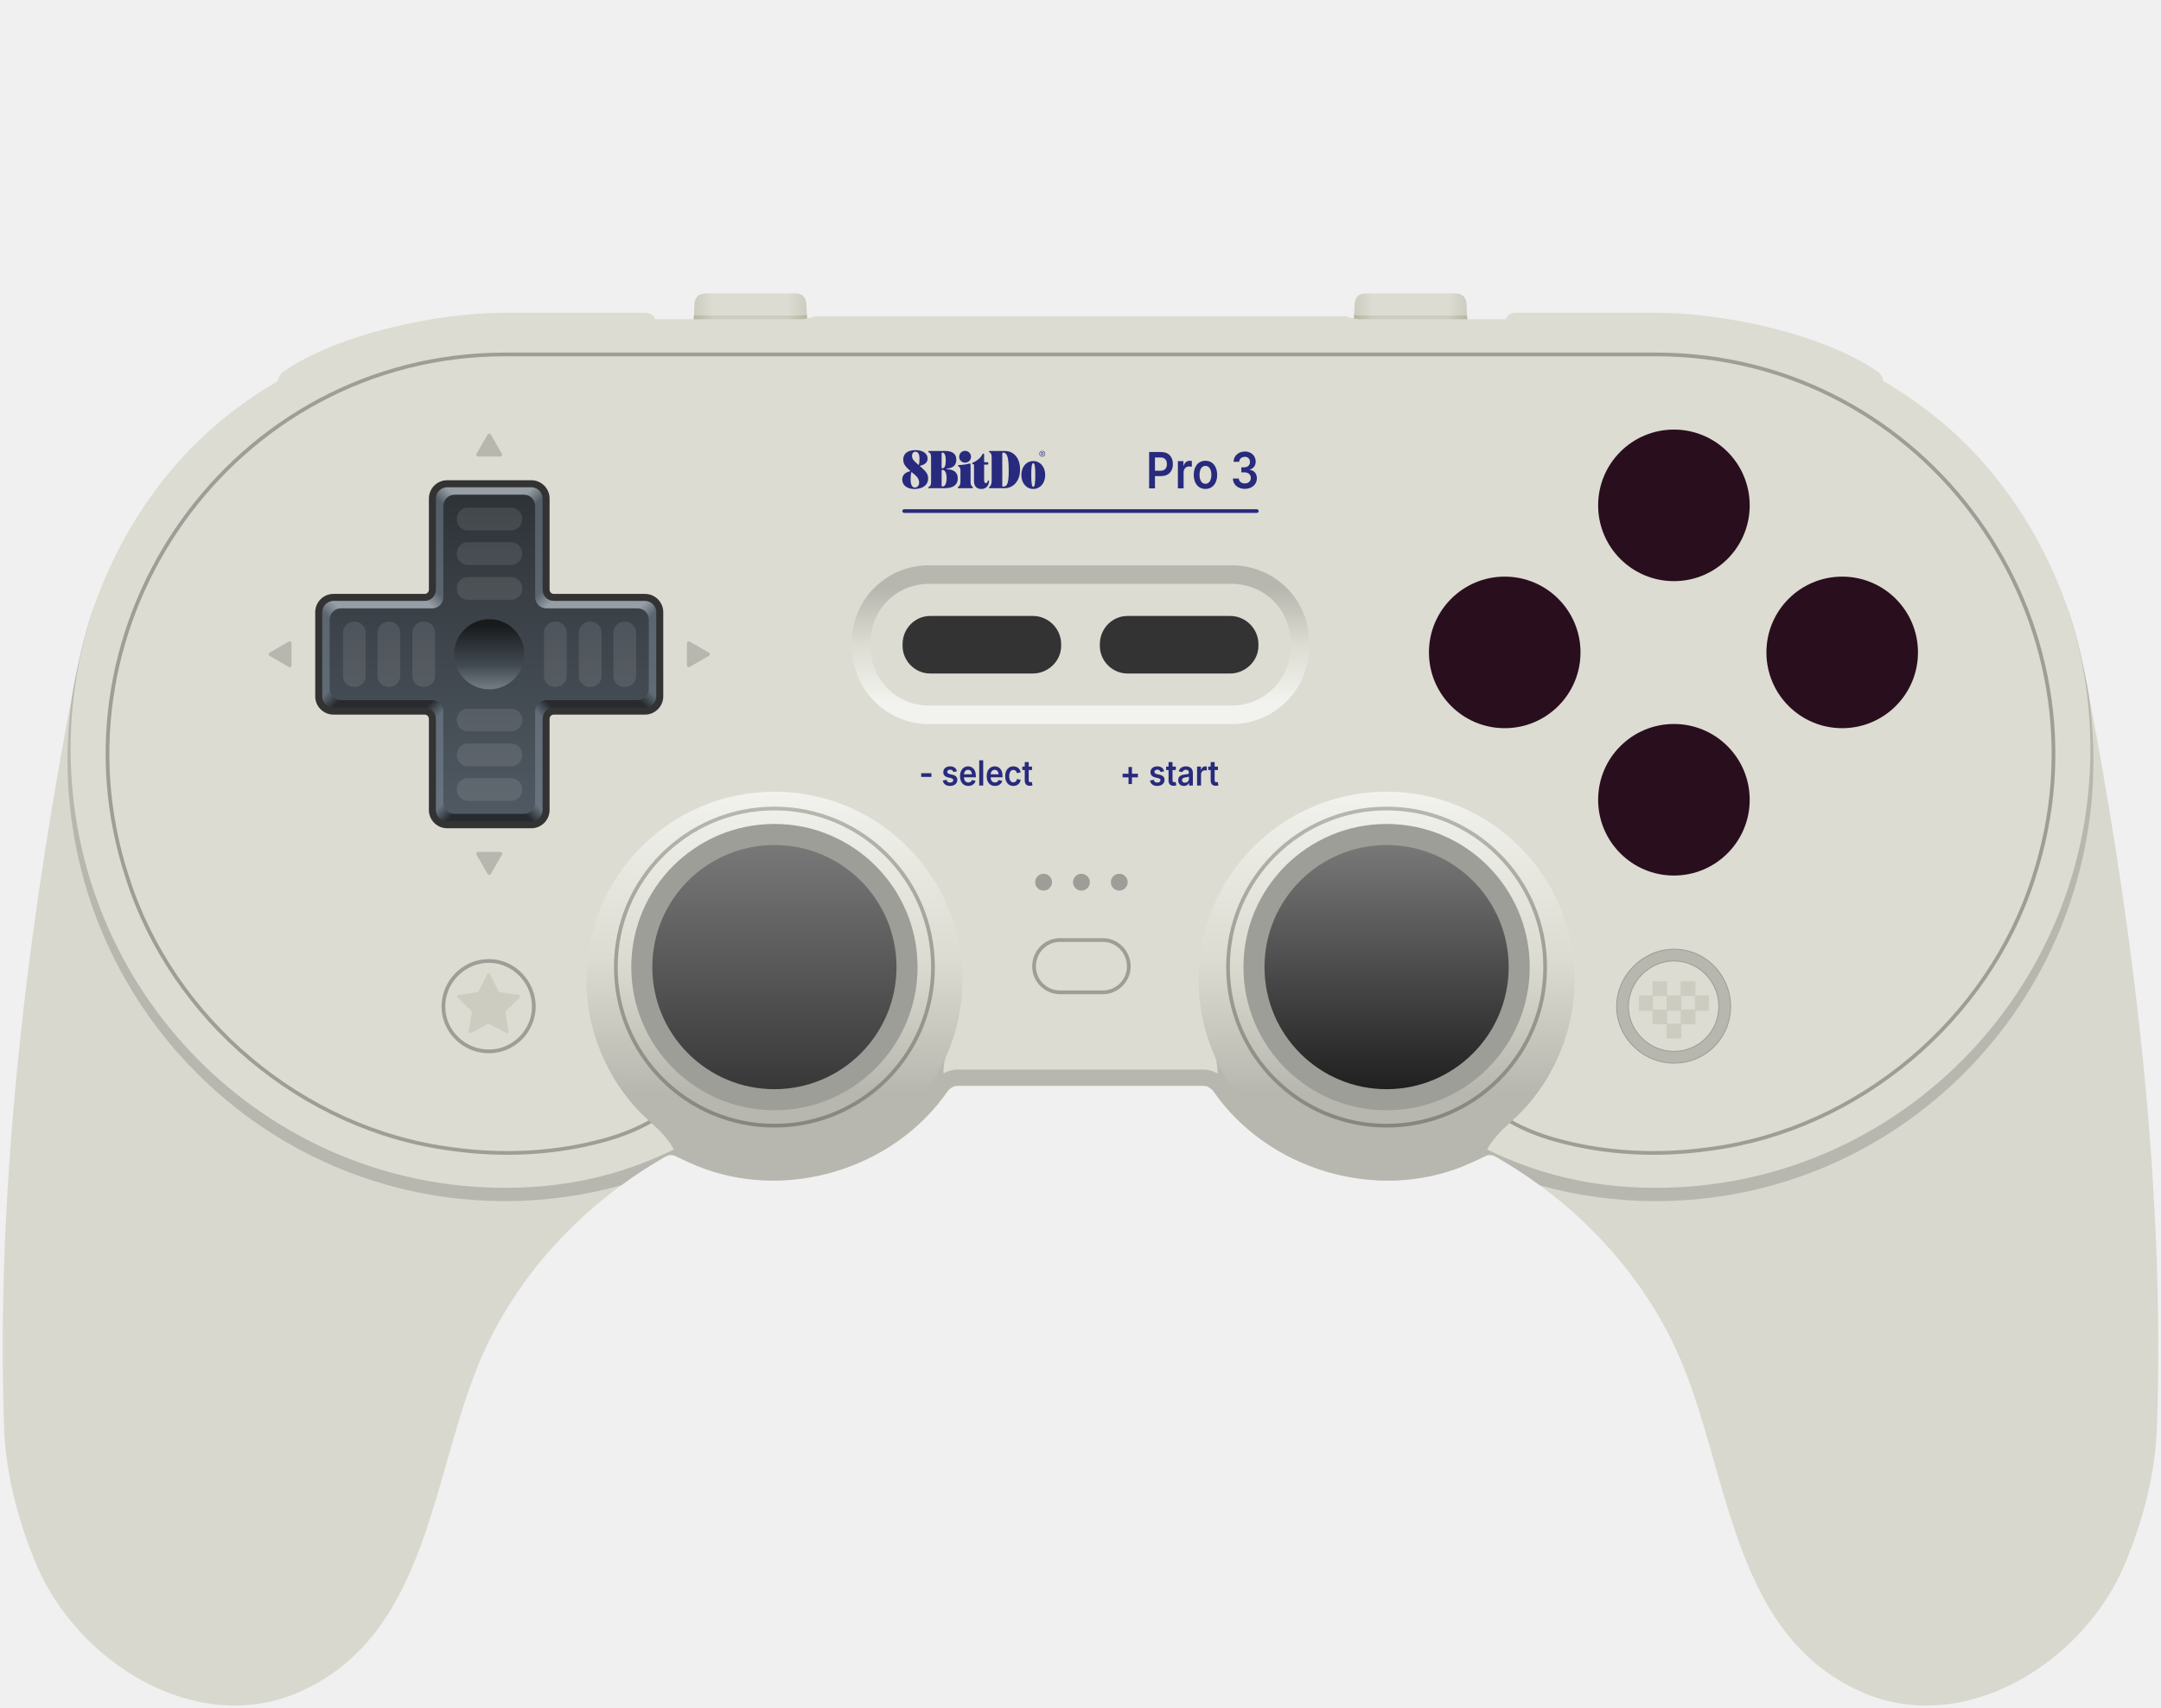
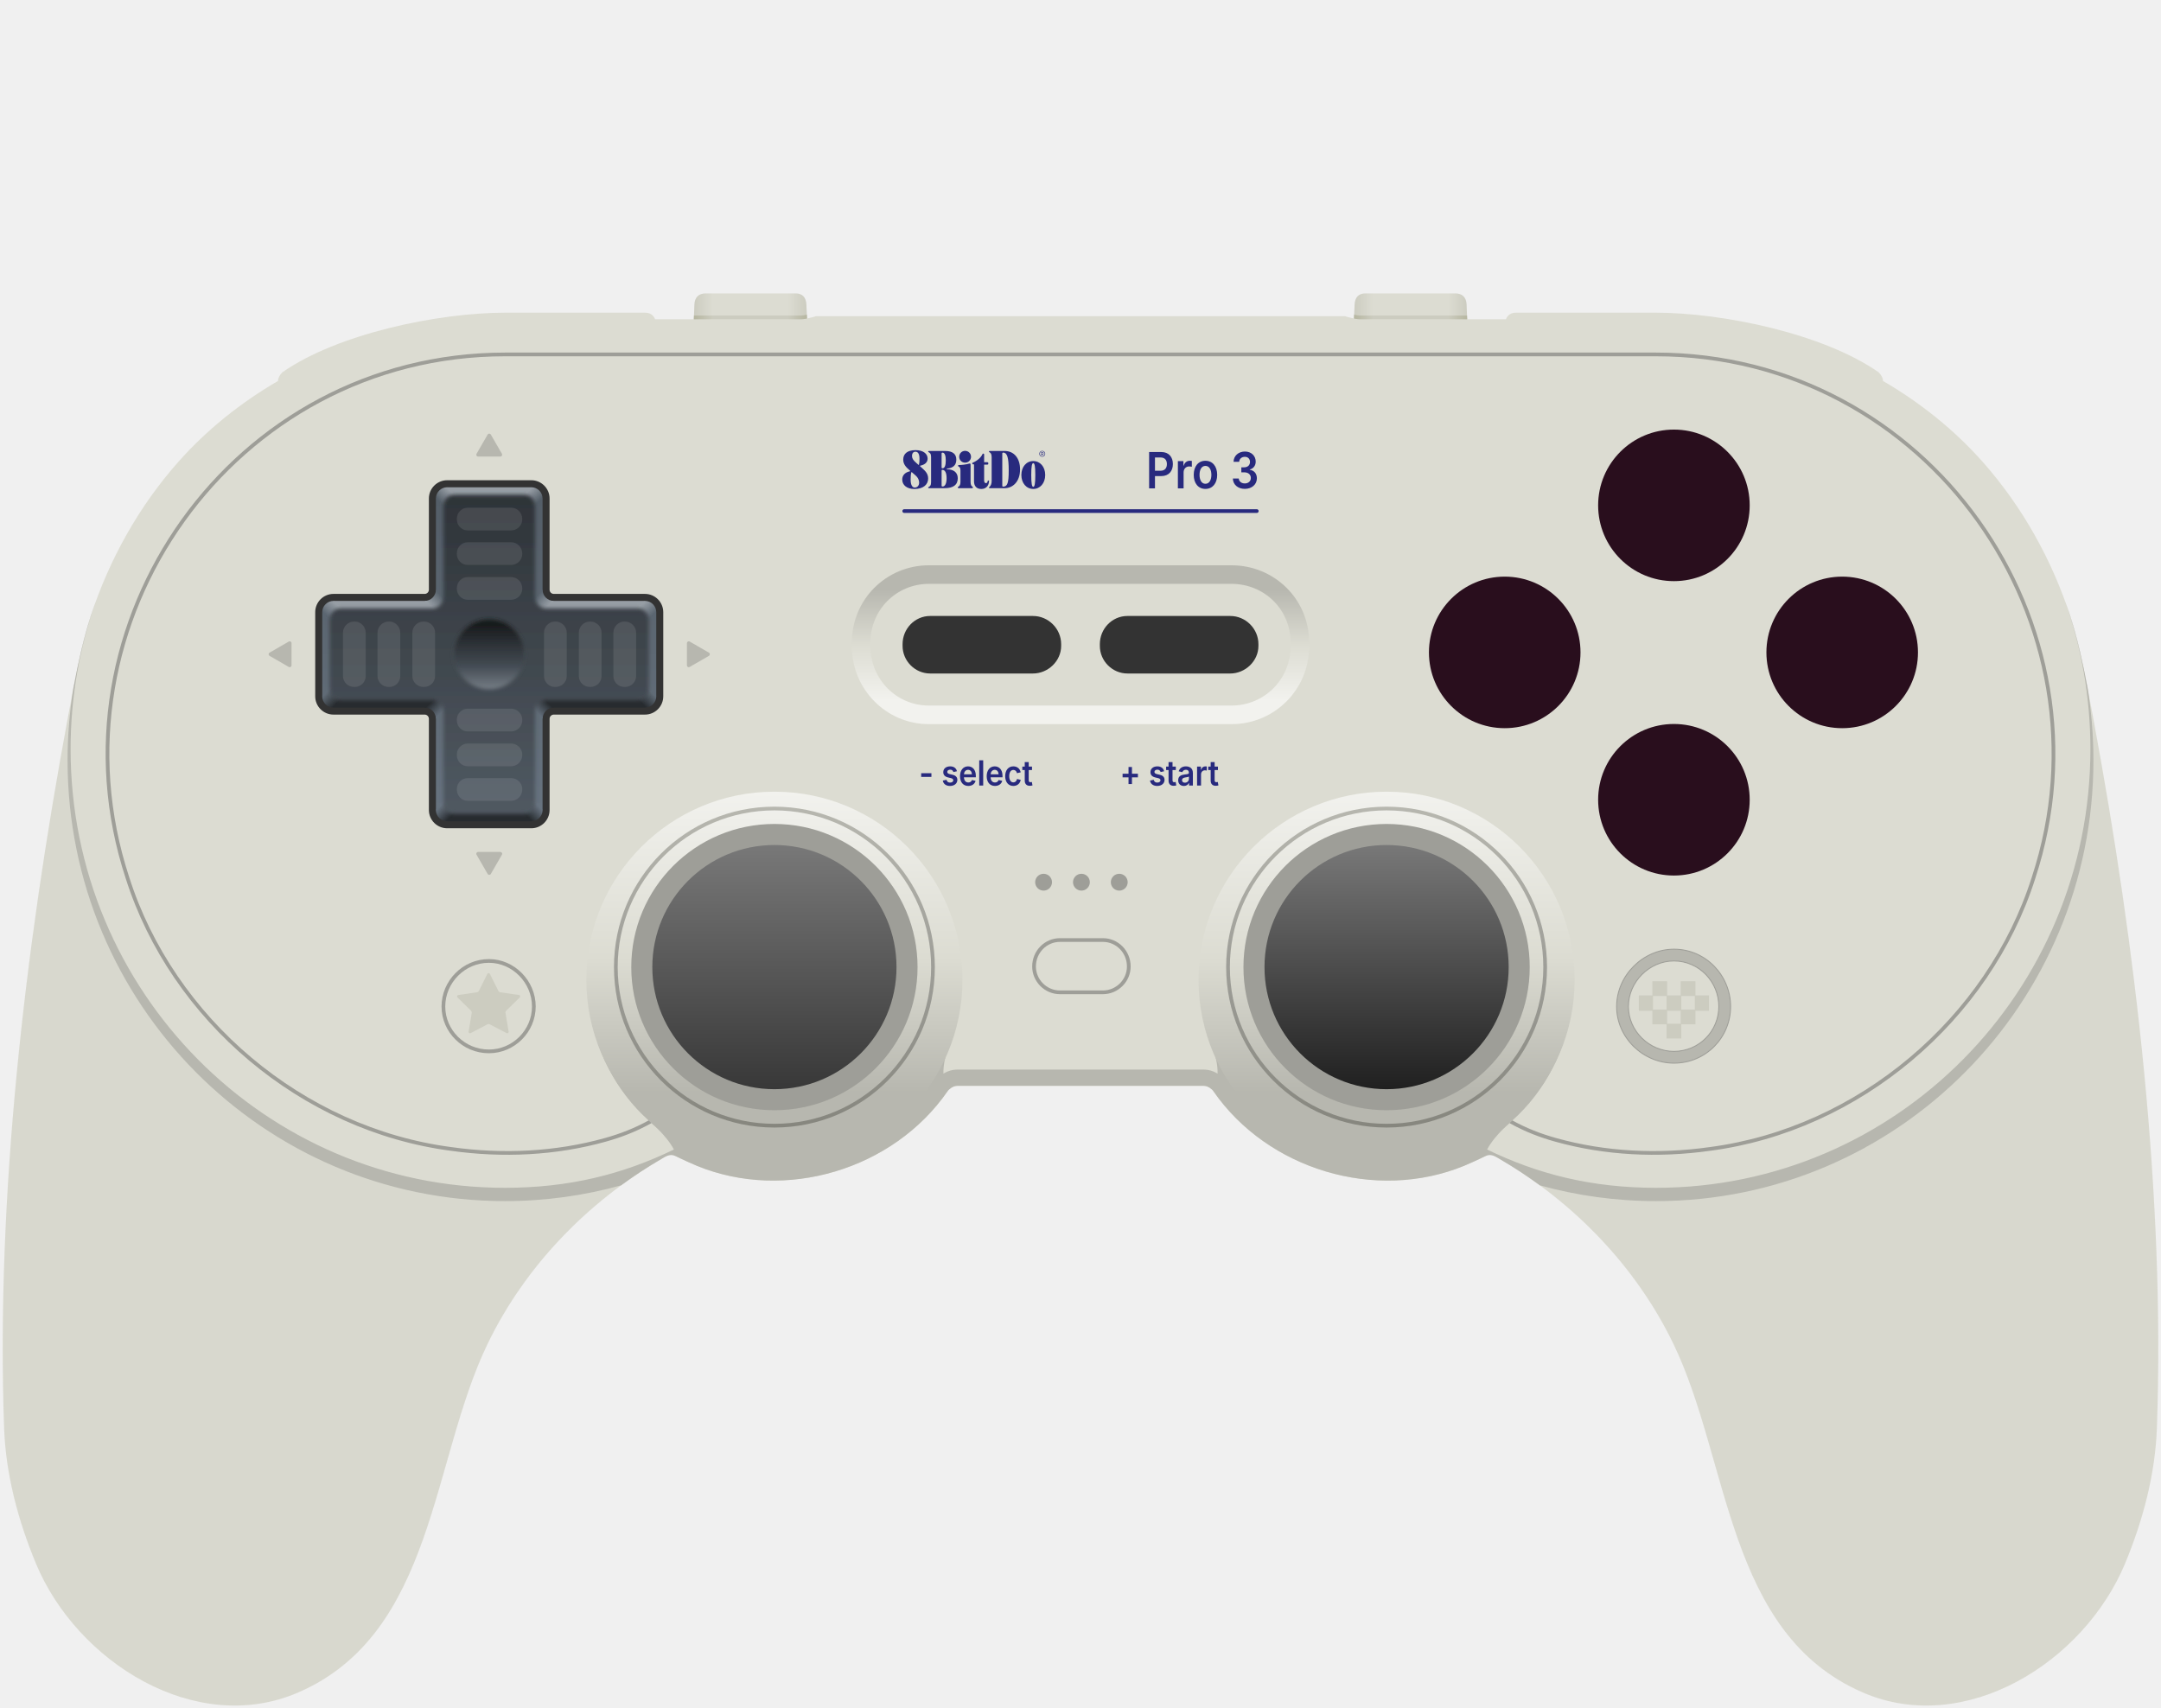
<svg xmlns="http://www.w3.org/2000/svg" xmlns:xlink="http://www.w3.org/1999/xlink" xml:space="preserve" viewBox="0 0 582 460" width="582px" height="460px" version="1.1" style="shape-rendering:geometricPrecision; fill-rule:evenodd; clip-rule:evenodd">
  <defs>
    <style type="text/css">
    .str1 {stroke:#9E9E98;stroke-linejoin:round}
    .str2 {stroke:#9E9E98;stroke-width:0.25;stroke-linejoin:round}
    .str3 {stroke:#282A7E;stroke-linecap:round}
    .str0 {stroke:#9E9E98;stroke-linecap:round;stroke-linejoin:round}
    .fil2 {fill:none}
    .fil11 {fill:#282A7E}
    .fil9 {fill:#290E1D}
    .fil8 {fill:#333333}
    .fil6 {fill:#9E9E98}
    .fil3 {fill:#B7B7AF}
    .fil10 {fill:#CCCCC0}
    .fil0 {fill:#DCDCD2}
    .fil15 {fill:#272B2F}
    .fil14 {fill:#979EA5}
    .fil1 {fill:#B7B7AF;fill-opacity:0.1}
    .fil31 {fill:white;fill-opacity:0.1}
    .fil13 {fill:url(#id0)}
    .fil16 {fill:url(#id1)}
    .fil5 {fill:url(#id2)}
    .fil7 {fill:url(#id3)}
    .fil12 {fill:url(#id4)}
    .fil33 {fill:url(#id5)}
    .fil32 {fill:url(#id6)}
    .fil34 {fill:url(#id7)}
    .fil4 {fill:url(#id8)}
    .fil29 {fill:url(#id9)}
    .fil30 {fill:url(#id10)}
    .fil22 {fill:url(#id11)}
    .fil17 {fill:url(#id12)}
    .fil19 {fill:url(#id13)}
    .fil23 {fill:url(#id14)}
    .fil25 {fill:url(#id15)}
    .fil26 {fill:url(#id16)}
    .fil27 {fill:url(#id17)}
    .fil21 {fill:url(#id18)}
    .fil18 {fill:url(#id19)}
    .fil24 {fill:url(#id20)}
    .fil28 {fill:url(#id21)}
    .fil20 {fill:url(#id22)}
  </style>
    <linearGradient id="id0" gradientUnits="userSpaceOnUse" x1="373.436" y1="293.349" x2="373.436" y2="227.586">
      <stop offset="0" style="stop-opacity:1; stop-color:#202020" />
      <stop offset="1" style="stop-opacity:1; stop-color:#787878" />
    </linearGradient>
    <linearGradient id="id1" gradientUnits="userSpaceOnUse" x1="131.761" y1="218.161" x2="131.761" y2="134.255">
      <stop offset="0" style="stop-opacity:1; stop-color:#67737F" />
      <stop offset="1" style="stop-opacity:1; stop-color:#545E68" />
    </linearGradient>
    <linearGradient id="id2" gradientUnits="objectBoundingBox" x1="50%" y1="100%" x2="50%" y2="0%">
      <stop offset="0" style="stop-opacity:1; stop-color:#86867E" />
      <stop offset="0.5" style="stop-opacity:1; stop-color:#9E9E98" />
      <stop offset="1" style="stop-opacity:1; stop-color:#B7B7AF" />
    </linearGradient>
    <linearGradient id="id3" gradientUnits="userSpaceOnUse" x1="291" y1="188.613" x2="291" y2="158.667">
      <stop offset="0" style="stop-opacity:1; stop-color:#F2F2EE" />
      <stop offset="0.5" style="stop-opacity:1; stop-color:#DCDCD2" />
      <stop offset="1" style="stop-opacity:1; stop-color:#B7B7AF" />
    </linearGradient>
    <linearGradient id="id4" gradientUnits="userSpaceOnUse" x1="208.564" y1="293.349" x2="208.564" y2="227.586">
      <stop offset="0" style="stop-opacity:1; stop-color:#383838" />
      <stop offset="1" style="stop-opacity:1; stop-color:#787878" />
    </linearGradient>
    <linearGradient id="id5" gradientUnits="userSpaceOnUse" x1="186.864" y1="85.379" x2="217.346" y2="85.379">
      <stop offset="0" style="stop-opacity:1; stop-color:#B6B6A0" />
      <stop offset="0.17" style="stop-opacity:1; stop-color:#CCCCC0" />
      <stop offset="0.83" style="stop-opacity:1; stop-color:#CCCCC0" />
      <stop offset="1" style="stop-opacity:1; stop-color:#B6B6A0" />
    </linearGradient>
    <linearGradient id="id6" gradientUnits="objectBoundingBox" x1="0%" y1="50%" x2="100%" y2="50%">
      <stop offset="0" style="stop-opacity:1; stop-color:#CCCCC0" />
      <stop offset="0.17" style="stop-opacity:1; stop-color:#DCDCD2" />
      <stop offset="0.83" style="stop-opacity:1; stop-color:#DCDCD2" />
      <stop offset="1" style="stop-opacity:1; stop-color:#CCCCC0" />
    </linearGradient>
    <linearGradient id="id7" gradientUnits="userSpaceOnUse" xlink:href="#id5" x1="364.654" y1="85.853" x2="395.136" y2="85.853">
  </linearGradient>
    <linearGradient id="id8" gradientUnits="objectBoundingBox" x1="50%" y1="80%" x2="50%" y2="0%">
      <stop offset="0" style="stop-opacity:1; stop-color:#B7B7AF" />
      <stop offset="0.45" style="stop-opacity:1; stop-color:#DCDCD2" />
      <stop offset="1" style="stop-opacity:1; stop-color:#F2F2EE" />
    </linearGradient>
    <linearGradient id="id9" gradientUnits="userSpaceOnUse" x1="131.761" y1="219.185" x2="131.761" y2="133.231">
      <stop offset="0" style="stop-opacity:1; stop-color:#505962" />
      <stop offset="1" style="stop-opacity:1; stop-color:#2E3338" />
    </linearGradient>
    <linearGradient id="id10" gradientUnits="userSpaceOnUse" x1="131.761" y1="185.279" x2="131.761" y2="168.271">
      <stop offset="0" style="stop-opacity:1; stop-color:#727A82" />
      <stop offset="0.35" style="stop-opacity:1; stop-color:#424A52" />
      <stop offset="1" style="stop-opacity:1; stop-color:#181A1C" />
    </linearGradient>
    <linearGradient id="id11" gradientUnits="userSpaceOnUse" x1="121.018" y1="214.78" x2="123.782" y2="217.545">
      <stop offset="0" style="stop-opacity:1; stop-color:#66727E" />
      <stop offset="1" style="stop-opacity:1; stop-color:#272B2F" />
    </linearGradient>
    <linearGradient id="id12" gradientUnits="userSpaceOnUse" x1="121.028" y1="137.626" x2="123.792" y2="134.861">
      <stop offset="0" style="stop-opacity:1; stop-color:#555F69" />
      <stop offset="1" style="stop-opacity:1; stop-color:#979EA5" />
    </linearGradient>
    <linearGradient id="id13" gradientUnits="userSpaceOnUse" x1="90.414" y1="168.24" x2="93.178" y2="165.475">
      <stop offset="0" style="stop-opacity:1; stop-color:#5B6671" />
      <stop offset="1" style="stop-opacity:1; stop-color:#979EA5" />
    </linearGradient>
    <linearGradient id="id14" gradientUnits="userSpaceOnUse" xlink:href="#id12" x1="142.494" y1="137.626" x2="139.729" y2="134.861">
  </linearGradient>
    <linearGradient id="id15" gradientUnits="userSpaceOnUse" xlink:href="#id13" x1="173.108" y1="168.24" x2="170.343" y2="165.475">
  </linearGradient>
    <linearGradient id="id16" gradientUnits="userSpaceOnUse" x1="173.118" y1="184.166" x2="170.354" y2="186.931">
      <stop offset="0" style="stop-opacity:1; stop-color:#606B76" />
      <stop offset="1" style="stop-opacity:1; stop-color:#272B2F" />
    </linearGradient>
    <linearGradient id="id17" gradientUnits="userSpaceOnUse" x1="145.528" y1="187.19" x2="142.763" y2="189.954">
      <stop offset="0" style="stop-opacity:1; stop-color:#272B2F" />
      <stop offset="1" style="stop-opacity:1; stop-color:#616C78" />
    </linearGradient>
    <linearGradient id="id18" gradientUnits="userSpaceOnUse" xlink:href="#id17" x1="117.994" y1="187.19" x2="120.758" y2="189.954">
  </linearGradient>
    <linearGradient id="id19" gradientUnits="userSpaceOnUse" x1="118.004" y1="165.216" x2="120.769" y2="162.452">
      <stop offset="0" style="stop-opacity:1; stop-color:#979EA5" />
      <stop offset="1" style="stop-opacity:1; stop-color:#5A656F" />
    </linearGradient>
    <linearGradient id="id20" gradientUnits="userSpaceOnUse" xlink:href="#id19" x1="145.517" y1="165.216" x2="142.753" y2="162.452">
  </linearGradient>
    <linearGradient id="id21" gradientUnits="userSpaceOnUse" xlink:href="#id11" x1="142.504" y1="214.78" x2="139.74" y2="217.545">
  </linearGradient>
    <linearGradient id="id22" gradientUnits="userSpaceOnUse" xlink:href="#id16" x1="90.403" y1="184.166" x2="93.168" y2="186.931">
  </linearGradient>
+     <filter id="Dpad-Blur" x="-20%" y="-20%" width="140%" height="140%">
+       <feGaussianBlur stdDeviation="0.5" />
+     </filter>
  </defs>
  <g>
    <path class="fil0" d="M507.135 102.604c10.038,5.845 19.185,13.151 26.866,21.822 10.667,12.038 18.622,26.382 23.53,41.426 2.877,8.815 4.6,18.866 6.297,28.003 11.392,61.285 19.278,128.272 17.067,190.723 -0.441,12.459 -3.763,24.99 -8.616,36.62 -11.058,26.493 -43.031,46.564 -70.589,34.632 -36.746,-15.911 -35.761,-62.402 -51.037,-93.953 -10.072,-20.809 -26.838,-38.121 -46.727,-49.71 -1.154,-0.672 -2.37,-1.553 -3.811,-0.829 -1.811,0.911 -3.848,1.808 -5.8,2.651 -23.861,9.777 -53.025,0.994 -67.606,-20.216 -0.191,-0.286 -1.293,-1.325 -2.486,-1.325l-66.446 0c-1.192,0 -2.295,1.039 -2.486,1.325 -14.581,21.21 -43.745,29.993 -67.606,20.216 -1.952,-0.843 -3.989,-1.74 -5.8,-2.651 -1.441,-0.724 -2.657,0.157 -3.811,0.829 -19.889,11.589 -36.655,28.901 -46.727,49.71 -15.276,31.551 -14.291,78.042 -51.037,93.953 -27.558,11.932 -59.531,-8.139 -70.589,-34.632 -4.853,-11.63 -8.175,-24.161 -8.616,-36.62 -2.211,-62.451 5.675,-129.438 17.067,-190.723 1.697,-9.137 3.42,-19.188 6.297,-28.003 4.908,-15.044 12.863,-29.388 23.53,-41.426 7.681,-8.671 16.828,-15.977 26.866,-21.822 0.023,-0.845 0.497,-1.657 1.16,-2.319 14.897,-10.428 41.966,-16.073 60.15,-16.073l37.486 0c1.411,0 2.35,0.65 2.757,1.772l10.446 0c0.405,-1.122 1.351,-1.772 2.761,-1.772 8.109,0 17.081,0 25.191,0 1.229,0 2.104,0.542 2.53,1.57 0.878,-0.175 1.796,-0.43 2.485,-0.627l142.338 0c0.689,0.197 1.608,0.452 2.485,0.627 0.426,-1.028 1.301,-1.571 2.53,-1.571 8.11,0 17.082,0 25.191,0 1.41,0 2.356,0.651 2.761,1.772l10.446 0c0.407,-1.121 1.346,-1.772 2.757,-1.772l37.486 0c18.184,0 45.253,5.646 60.15,16.073 0.663,0.663 1.137,1.475 1.16,2.32z" />
    <path class="fil1" d="M178.074 312.167c-19.889,11.589 -36.655,28.901 -46.727,49.71 -15.276,31.551 -14.291,78.042 -51.037,93.953 -27.558,11.932 -59.531,-8.139 -70.589,-34.632 -4.853,-11.63 -8.175,-24.161 -8.616,-36.62 -2.211,-62.451 5.675,-129.438 17.067,-190.723l0.718 -3.884c-0.461,4.262 -0.696,8.592 -0.696,12.978 0,65.585 52.739,118.754 117.792,118.754 10.835,0 21.326,-1.482 31.291,-4.246 3.475,-2.55 7.081,-3.125 10.797,-5.29zm225.852 0c3.716,2.165 7.322,2.74 10.797,5.29 9.965,2.764 20.456,4.246 31.291,4.246 65.053,0 117.792,-53.169 117.792,-118.754 0,-4.386 -0.235,-8.716 -0.696,-12.978l0.718 3.884c11.392,61.285 19.278,128.272 17.067,190.723 -0.441,12.459 -3.763,24.99 -8.616,36.62 -11.058,26.493 -43.031,46.564 -70.589,34.632 -36.746,-15.911 -35.761,-62.402 -51.037,-93.953 -10.072,-20.809 -26.838,-38.121 -46.727,-49.71z" />
    <path class="fil2 str0" d="M175.058 302.133c-3.893,2.159 -7.798,3.677 -11.98,4.847 -13.38,3.748 -27.672,4.431 -41.591,2.461 -40.1,-5.251 -75.063,-34.953 -87.159,-73.023 -22.535,-68.594 28.501,-140.961 101.741,-140.961l309.862 0c73.24,0 124.276,72.367 101.741,140.961 -12.096,38.07 -47.059,67.772 -87.159,73.023 -13.919,1.97 -28.211,1.287 -41.591,-2.461 -4.182,-1.17 -8.087,-2.688 -11.98,-4.847" />
    <path class="fil3" d="M182.159 311.475l-0.274 -0.137c-1.441,-0.724 -2.657,0.157 -3.811,0.829 -3.716,2.165 -7.322,4.53 -10.797,7.08 -9.965,2.764 -20.456,4.245 -31.291,4.245 -65.053,0 -117.792,-53.169 -117.792,-118.753 0,-6.618 0.537,-13.107 1.569,-19.431 1.264,-6.601 2.706,-13.327 4.706,-19.456 0.442,-1.354 0.908,-2.701 1.398,-4.043 -4.437,12.477 -6.853,25.922 -6.853,39.942 0,65.258 52.378,118.16 116.972,118.16 17.238,0 31.704,-3.619 45.5,-10.308 -1.059,-2.096 -2.933,-4.08 -3.526,-4.728 -0.949,-1.033 -2.154,-1.988 -3.148,-2.982 -18.559,-16.57 -21.707,-44.905 -7.789,-65.452 15.08,-22.867 45.734,-29.495 68.601,-14.251 19.553,12.76 28.004,38.277 19.719,60.15 -0.759,2.151 -1.324,4.494 -1.255,6.81l0.345 -0.197c0.954,-0.507 2.094,-0.89 3.344,-0.89l66.446 0c1.25,0 2.39,0.383 3.344,0.89l0.345 0.197c0.069,-2.316 -0.496,-4.659 -1.255,-6.81 -8.285,-21.873 0.166,-47.39 19.719,-60.15 22.867,-15.244 53.521,-8.616 68.601,14.251 13.918,20.547 10.77,48.882 -7.789,65.452 -0.994,0.994 -2.199,1.949 -3.148,2.982 -0.593,0.648 -2.467,2.632 -3.526,4.728 13.796,6.689 28.262,10.308 45.5,10.308 64.594,0 116.972,-52.902 116.972,-118.16 0,-14.02 -2.416,-27.465 -6.853,-39.942 0.49,1.342 0.956,2.689 1.398,4.043 2,6.129 3.442,12.855 4.706,19.456 1.032,6.324 1.569,12.813 1.569,19.431 0,65.584 -52.739,118.753 -117.792,118.753 -10.835,0 -21.326,-1.481 -31.291,-4.245 -3.475,-2.55 -7.081,-4.915 -10.797,-7.08 -1.154,-0.672 -2.37,-1.553 -3.811,-0.829l-0.274 0.137c-1.74,0.865 -3.673,1.714 -5.526,2.514 -23.8,9.752 -52.872,1.037 -67.492,-20.053l-0.002 0 -0.112 -0.163c-0.191,-0.286 -1.294,-1.325 -2.486,-1.325l-66.446 0c-1.192,0 -2.295,1.039 -2.486,1.325l-0.112 0.163 -0.002 0c-14.62,21.09 -43.692,29.805 -67.492,20.053 -1.853,-0.8 -3.786,-1.649 -5.526,-2.514z" />
    <circle class="fil4" cx="208.564" cy="263.869" r="50.646" />
    <circle class="fil4" cx="373.436" cy="263.869" r="50.646" />
    <path class="fil5" d="M208.564 217.258c23.863,0 43.209,19.345 43.209,43.209 0,23.864 -19.346,43.21 -43.209,43.21 -23.864,0 -43.21,-19.346 -43.21,-43.21 0,-23.864 19.346,-43.209 43.21,-43.209zm0 1.002c23.31,0 42.207,18.897 42.207,42.207 0,23.311 -18.897,42.208 -42.207,42.208 -23.311,0 -42.208,-18.897 -42.208,-42.208 0,-23.31 18.897,-42.207 42.208,-42.207z" />
    <path class="fil5" d="M373.436 217.258c23.864,0 43.21,19.345 43.21,43.209 0,23.864 -19.346,43.21 -43.21,43.21 -23.863,0 -43.209,-19.346 -43.209,-43.21 0,-23.864 19.346,-43.209 43.209,-43.209zm0 1.002c23.311,0 42.208,18.897 42.208,42.207 0,23.311 -18.897,42.208 -42.208,42.208 -23.31,0 -42.207,-18.897 -42.207,-42.208 0,-23.31 18.897,-42.207 42.207,-42.207z" />
    <circle class="fil6" cx="208.564" cy="260.467" r="38.551" />
    <circle class="fil6" cx="373.436" cy="260.467" r="38.551" />
    <path class="fil7" d="M331.68 195.03l-81.525 0c-11.5,0 -20.728,-9.441 -20.728,-20.893l0 -1.16c0,-11.489 9.239,-20.727 20.728,-20.727l81.525 0c11.535,0 20.893,9.146 20.893,20.727l0 1.16c0,11.57 -9.321,20.893 -20.893,20.893zm-81.525 -5.001l81.525 0c8.81,0 15.892,-7.082 15.892,-15.892l0 -1.16c0,-8.846 -7.095,-15.727 -15.892,-15.727l-81.525 0c-8.728,0 -15.727,6.999 -15.727,15.727l0 1.16c0,8.716 6.963,15.892 15.727,15.892z" />
    <path class="fil8" d="M120.422 129.342l22.677 0c2.707,0 4.914,2.207 4.914,4.913l0 24.567c0,0.625 0.509,1.134 1.134,1.134l24.567 0c2.706,0 4.913,2.207 4.913,4.914l0 22.677c0,2.706 -2.207,4.913 -4.913,4.913l-24.567 0c-0.625,0 -1.134,0.51 -1.134,1.134l0 24.567c0,2.706 -2.207,4.913 -4.914,4.913l-22.677 0c-2.706,0 -4.913,-2.207 -4.913,-4.913l0 -24.567c0,-0.624 -0.51,-1.134 -1.134,-1.134l-24.567 0c-2.706,0 -4.913,-2.207 -4.913,-4.913l0 -22.677c0,-2.707 2.207,-4.914 4.913,-4.914l24.567 0c0.624,0 1.134,-0.509 1.134,-1.134l0 -24.567c0,-2.706 2.207,-4.913 4.913,-4.913z" />
    <path class="fil8" d="M250.52 181.392c-4.073,0.004 -7.439,-3.366 -7.439,-7.438l0 -0.463c0,-4.128 3.269,-7.593 7.439,-7.593l27.676 0.003c4.155,-0.008 7.594,3.435 7.594,7.589l0 0.464c0,4.094 -3.543,7.439 -7.594,7.439l-27.676 -0.001z" />
    <path class="fil8" d="M303.649 181.392c-4.073,0.004 -7.439,-3.366 -7.439,-7.437l0 -0.464c0,-4.128 3.269,-7.593 7.439,-7.593l27.676 0.003c4.155,-0.008 7.594,3.435 7.594,7.59l0 0.463c0,4.094 -3.544,7.439 -7.594,7.439l-27.676 -0.001z" />
    <circle class="fil9" cx="405.251" cy="175.711" r="20.409" />
    <circle class="fil9" cx="450.819" cy="136.108" r="20.409" />
    <circle class="fil9" cx="450.819" cy="215.397" r="20.409" />
    <circle class="fil9" cx="496.139" cy="175.711" r="20.409" />
    <path class="fil2 str1" d="M143.774 271.072c0,-6.628 -5.468,-12.262 -12.096,-12.262 -6.794,0 -12.262,5.634 -12.262,12.262 0,6.629 5.468,12.096 12.262,12.096 6.628,0 12.096,-5.467 12.096,-12.096z" />
    <path class="fil10" d="M131.935 262.293l2.254 4.539c0.114,0.23 0.317,0.377 0.571,0.414l5.013 0.741c0.146,0.021 0.26,0.118 0.306,0.258 0.046,0.141 0.01,0.286 -0.095,0.389l-3.621 3.547c-0.184,0.18 -0.261,0.417 -0.218,0.67l0.845 4.997c0.025,0.147 -0.032,0.285 -0.151,0.372 -0.12,0.087 -0.269,0.097 -0.4,0.029l-4.491 -2.348c-0.228,-0.119 -0.478,-0.119 -0.706,0l-4.491 2.348c-0.131,0.068 -0.28,0.058 -0.4,-0.029 -0.12,-0.087 -0.176,-0.225 -0.151,-0.372l0.845 -4.997c0.043,-0.253 -0.034,-0.49 -0.218,-0.67l-3.621 -3.547c-0.106,-0.103 -0.141,-0.248 -0.095,-0.389 0.045,-0.14 0.16,-0.237 0.306,-0.258l5.013 -0.741c0.254,-0.037 0.457,-0.184 0.571,-0.414l2.253 -4.539c0.066,-0.133 0.193,-0.212 0.341,-0.212 0.148,0 0.275,0.079 0.34,0.212z" />
    <path class="fil6" d="M301.439 235.333c1.252,0 2.267,1.015 2.267,2.268 0,1.252 -1.015,2.267 -2.267,2.267 -1.253,0 -2.268,-1.015 -2.268,-2.267 0,-1.253 1.015,-2.268 2.268,-2.268zm-10.191 0c1.253,0 2.268,1.015 2.268,2.268 0,1.252 -1.015,2.267 -2.268,2.267 -1.252,0 -2.267,-1.015 -2.267,-2.267 0,-1.253 1.015,-2.268 2.267,-2.268zm-10.19 0c1.252,0 2.268,1.015 2.268,2.268 0,1.252 -1.016,2.267 -2.268,2.267 -1.253,0 -2.268,-1.015 -2.268,-2.267 0,-1.253 1.015,-2.268 2.268,-2.268z" />
    <path class="fil2 str1" d="M285.449 253.177l11.599 0c3.811,0 6.96,3.148 6.96,7.125 0,3.811 -3.149,6.959 -6.96,6.959l-11.599 0c-3.811,0 -6.96,-3.148 -6.96,-6.959 0,-3.977 3.149,-7.125 6.96,-7.125z" />
    <path class="fil3 str2" d="M466.082 271.094c0,-8.351 -6.681,-15.45 -15.241,-15.45 -8.351,0 -15.449,7.099 -15.449,15.45 0,8.351 7.098,15.239 15.449,15.239 8.56,0 15.241,-6.888 15.241,-15.239zm-3.167 -0.022c0,-6.628 -5.302,-12.262 -12.096,-12.262 -6.628,0 -12.262,5.634 -12.262,12.262 0,6.629 5.634,12.096 12.262,12.096 6.794,0 12.096,-5.467 12.096,-12.096z" />
    <path class="fil10" d="M448.996 268.09l3.646 0 0 -3.811 3.977 0 0 3.811 3.645 0 0 4.142 -3.645 0 0 3.646 -3.811 0 0 3.811 -3.977 0 0 -3.811 -3.811 0 0 -3.646 -3.646 0 0 -4.142 3.646 0 0 -3.811 3.976 0 0 3.811zm3.812 0.166l0 3.645 3.645 0 0 -3.645 -3.645 0zm-7.622 0l0 3.645 3.645 0 0 -3.645 -3.645 0zm7.456 3.976l-3.646 0 0 3.48 3.646 0 0 -3.48z" />
    <g>
      <path class="fil11" d="M249.967 128.882c0,1.517 -1.16,2.819 -3.722,2.819 -1.948,0 -3.254,-1.013 -3.254,-2.546 0,-1.055 0.65,-1.916 2.062,-2.221 0.084,-0.026 0.105,-0.121 0.043,-0.173l-0.247 -0.215c-0.798,-0.698 -1.591,-1.496 -1.591,-2.756 0,-1.57 1.092,-2.557 3.339,-2.557 1.947,0 3.228,0.903 3.228,2.294 0,0.961 -0.719,1.643 -1.979,1.89 -0.084,0.026 -0.1,0.11 -0.042,0.168l0.519 0.462c0.987,0.887 1.643,1.601 1.643,2.835l0.001 0zm-2.42 1.134c0,-0.615 -0.226,-1.318 -1.003,-1.995l-0.96 -0.84c-0.042,-0.047 -0.121,-0.036 -0.147,0.042 -0.142,0.509 -0.184,1.129 -0.184,1.948 0,1.328 0.383,2.136 1.097,2.136 0.693,0 1.191,-0.519 1.191,-1.286l0.006 -0.005zm-1.921 -7.218c0,0.666 0.288,1.118 1.133,1.863l0.588 0.52c0.058,0.058 0.111,0.026 0.142,-0.042 0.121,-0.457 0.147,-0.929 0.147,-1.591 0,-1.202 -0.341,-1.89 -1.092,-1.89 -0.562,0 -0.918,0.415 -0.918,1.139l0 0.001zm12.319 6.005c0,1.779 -1.191,2.682 -3.569,2.682l-4.194 0c-0.121,0 -0.215,-0.063 -0.215,-0.131 0,-0.068 0.042,-0.141 0.121,-0.184 0.341,-0.173 0.671,-0.377 0.671,-1.306l0 -6.788c0,-0.929 -0.33,-1.129 -0.672,-1.302 -0.072,-0.025 -0.12,-0.092 -0.121,-0.168 0,-0.079 0.1,-0.147 0.216,-0.147l4.367 0c1.99,0 3.008,0.793 3.008,2.336 0,1.486 -0.877,2.263 -2.504,2.415 -0.063,0 -0.089,0.047 -0.089,0.089 0,0.042 0.026,0.084 0.089,0.084 1.727,0.016 2.892,0.835 2.892,2.42l0 0zm-4.351 -6.677l0 3.8c0,0.126 0.058,0.195 0.205,0.195 0.63,0 0.918,-0.741 0.918,-2.137 0,-1.218 -0.273,-2.079 -0.877,-2.079 -0.162,0 -0.246,0.09 -0.246,0.215l0 0.006zm1.344 6.688c0,-1.518 -0.426,-2.268 -1.16,-2.268 -0.126,0 -0.184,0.063 -0.184,0.189l0 4.068c0,0.131 0.068,0.231 0.247,0.231 0.756,0 1.097,-0.987 1.097,-2.22l0 0zm7.102 2.462c0,0.11 -0.1,0.204 -0.21,0.204l-3.669 0c-0.111,0 -0.216,-0.079 -0.216,-0.162l0 -0.027c0,-0.068 0.043,-0.141 0.111,-0.173 0.404,-0.194 0.614,-0.582 0.614,-1.317l0 -3.092c0,-0.614 -0.184,-0.945 -0.509,-1.071 -0.084,-0.037 -0.147,-0.105 -0.147,-0.189l0 -0.026c0,-0.106 0.089,-0.174 0.215,-0.174 0.877,-0.015 1.932,-0.141 2.851,-0.399 0.173,-0.057 0.315,0.058 0.315,0.231l0 4.725c0,0.792 0.23,1.134 0.546,1.302 0.057,0.047 0.099,0.105 0.099,0.173l0 -0.005zm-3.711 -8.247c0,-0.887 0.687,-1.601 1.59,-1.601 0.903,0 1.596,0.714 1.596,1.601 0,0.876 -0.693,1.575 -1.596,1.575 -0.903,0 -1.59,-0.699 -1.59,-1.575l0 0zm8.036 6.588c-0.068,1.281 -0.866,2.078 -2.073,2.078 -1.365,0 -1.969,-0.876 -1.969,-2.057l0 -4.583 -0.273 0c-0.11,0 -0.209,-0.105 -0.209,-0.205l0 -0.057c0,-0.069 0.042,-0.148 0.125,-0.174 1.118,-0.467 2.221,-1.344 2.641,-2.315 0.026,-0.089 0.1,-0.131 0.168,-0.131l0.068 0c0.121,0 0.204,0.105 0.204,0.215l0 2.105 0.903 0c0.121,0 0.216,0.1 0.216,0.215l0 0.21c0,0.121 -0.1,0.215 -0.216,0.215l-0.903 0 0 4.258c0,0.441 0.174,0.73 0.478,0.73 0.273,0 0.415,-0.184 0.468,-0.525 0.015,-0.121 0.104,-0.205 0.204,-0.205 0.1,0 0.19,0.1 0.168,0.226l0 0zm8.357 -3.192c0,3.407 -2.063,5.06 -4.142,5.06l-4.026 0c-0.11,0 -0.215,-0.078 -0.215,-0.147l0 -0.015c0,-0.069 0.047,-0.126 0.105,-0.168 0.383,-0.247 0.63,-0.861 0.63,-1.58l0 -6.42c0,-0.898 -0.247,-1.181 -0.63,-1.386 -0.058,-0.042 -0.105,-0.1 -0.105,-0.168 0,-0.079 0.105,-0.147 0.215,-0.147l3.984 0c2.562,0 4.184,1.947 4.184,4.971l0 0zm-4.556 -4.53c-0.131,0 -0.231,0.089 -0.231,0.215l0 8.709c0,0.131 0.042,0.247 0.215,0.247 1.176,0 1.517,-0.972 1.517,-4.368 0,-3.407 -0.383,-4.803 -1.507,-4.803l0.006 0zm4.907 6.031c0,-2.231 1.386,-3.753 3.208,-3.753 1.821,0 3.212,1.517 3.212,3.753 0,2.231 -1.391,3.764 -3.212,3.764 -1.822,0 -3.208,-1.533 -3.208,-3.764l0 0zm3.754 0c0,-2.378 -0.189,-3.191 -0.546,-3.191 -0.357,0 -0.546,0.813 -0.546,3.191 0,2.378 0.189,3.192 0.546,3.192 0.357,0 0.546,-0.814 0.546,-3.192l0 0zm1.868 -6.504c0.442,0 0.798,0.357 0.798,0.793 0,0.441 -0.356,0.798 -0.798,0.798 -0.439,0 -0.795,-0.357 -0.795,-0.795 0,-0.44 0.356,-0.796 0.795,-0.796l0 0zm-0.666 0.793c0,0.373 0.299,0.677 0.666,0.677 0.363,0 0.667,-0.309 0.667,-0.677 0,-0.362 -0.299,-0.672 -0.667,-0.672 -0.362,0 -0.666,0.31 -0.666,0.672l0 0zm0.84 0.131c0,0.005 0.005,0.016 0.015,0.037l0.142 0.247c0.016,0.026 0,0.057 -0.037,0.057l-0.047 0c-0.021,0 -0.036,-0.005 -0.047,-0.042l-0.152 -0.267c-0.006,-0.016 -0.021,-0.021 -0.037,-0.021l-0.147 0c-0.005,0 -0.021,0.005 -0.021,0.021l0 0.267c0,0.022 -0.016,0.042 -0.037,0.042l-0.047 0c-0.021,0 -0.037,-0.02 -0.037,-0.042l0 -0.855c0,-0.021 0.016,-0.037 0.037,-0.037l0.299 0c0.168,0 0.299,0.131 0.299,0.299 0,0.105 -0.058,0.194 -0.147,0.252 -0.021,0.021 -0.036,0.026 -0.036,0.042l0 0zm0.063 -0.294c0,-0.105 -0.079,-0.173 -0.184,-0.173l-0.194 0c-0.006,0 -0.021,0.005 -0.021,0.016l0 0.32c0,0.005 0.015,0.015 0.021,0.015l0.194 0.001c0.105,0 0.184,-0.069 0.184,-0.173l0 -0.006zm0 0l0 0 0 0z" />
    </g>
    <path class="fil11" d="M309.48 131.532l1.576 0 0 -3.308 1.695 0c2.037,0 3.13,-1.353 3.13,-3.24 0,-1.873 -1.075,-3.24 -3.106,-3.24l-3.295 0 0 9.788zm1.576 -4.746l0 -3.577 1.475 0c1.21,0 1.738,0.726 1.738,1.775 0,1.051 -0.528,1.802 -1.726,1.802l-1.487 0zm6.171 4.746l1.54 0 0 -4.321c0,-0.927 0.632,-1.584 1.491,-1.584 0.273,0 0.598,0.047 0.727,0.085l0 -1.575c-0.149,-0.02 -0.392,-0.038 -0.563,-0.038 -0.758,0 -1.397,0.48 -1.633,1.324l-0.071 0 0 -1.232 -1.491 0 0 7.341zm7.42 0.148c1.925,0 3.164,-1.522 3.164,-3.783 0,-2.285 -1.239,-3.8 -3.164,-3.8 -1.926,0 -3.153,1.515 -3.153,3.8 0,2.261 1.227,3.783 3.153,3.783zm0 -1.385c-1.069,0 -1.589,-1.065 -1.589,-2.404 0,-1.352 0.52,-2.409 1.589,-2.409 1.074,0 1.6,1.057 1.6,2.409 0,1.339 -0.526,2.404 -1.6,2.404zm10.61 1.371c1.881,0 3.245,-1.189 3.245,-2.839 0,-1.226 -0.679,-2.113 -1.908,-2.303l0 -0.079c0.952,-0.237 1.593,-1.022 1.593,-2.131 0,-1.49 -1.142,-2.705 -2.9,-2.705 -1.712,0 -3.037,1.13 -3.067,2.766l1.521 0c0.025,-0.832 0.715,-1.34 1.534,-1.34 0.828,0 1.372,0.553 1.372,1.384 0,0.868 -0.633,1.441 -1.55,1.441l-0.782 0 0 1.354 0.782 0c1.117,0 1.78,0.625 1.78,1.519 0,0.876 -0.675,1.468 -1.62,1.468 -0.895,0 -1.588,-0.513 -1.629,-1.316l-1.592 0c0.04,1.65 1.368,2.781 3.221,2.781z" />
    <line class="fil2 str3" x1="243.526" y1="137.646" x2="338.474" y2="137.646" />
    <path class="fil11" d="M250.85 208.254l-2.754 0 0 0.982 2.754 0 0 -0.982zm5.01 3.423c1.159,0 1.973,-0.666 1.973,-1.634 0,-0.717 -0.415,-1.173 -1.286,-1.379l-0.781 -0.182c-0.469,-0.114 -0.652,-0.301 -0.652,-0.599 0,-0.347 0.343,-0.594 0.795,-0.594 0.493,0 0.757,0.284 0.864,0.639l0.952 -0.209c-0.183,-0.79 -0.788,-1.315 -1.827,-1.315 -1.102,0 -1.854,0.606 -1.854,1.552 0,0.75 0.424,1.221 1.291,1.43l0.785 0.188c0.418,0.1 0.619,0.287 0.619,0.584 0,0.347 -0.333,0.612 -0.858,0.612 -0.522,0 -0.842,-0.242 -0.965,-0.749l-0.998 0.211c0.159,0.926 0.887,1.445 1.942,1.445zm4.92 -0.002c1.023,0 1.74,-0.544 1.962,-1.371l-0.984 -0.225c-0.143,0.435 -0.497,0.664 -0.966,0.664 -0.686,0 -1.15,-0.485 -1.179,-1.395l3.199 0 0 -0.372c0,-1.787 -0.979,-2.572 -2.102,-2.572 -1.314,0 -2.158,1.078 -2.158,2.643 0,1.599 0.844,2.628 2.228,2.628zm-1.167 -3.131c0.05,-0.68 0.444,-1.208 1.1,-1.208 0.638,0 0.996,0.478 1.058,1.208l-2.158 0zm5.182 -3.779l-1.069 0 0 6.809 1.069 0 0 -6.809zm3.169 6.91c1.023,0 1.74,-0.544 1.962,-1.371l-0.984 -0.225c-0.143,0.435 -0.497,0.664 -0.966,0.664 -0.686,0 -1.151,-0.485 -1.179,-1.395l3.199 0 0 -0.372c0,-1.787 -0.98,-2.572 -2.103,-2.572 -1.313,0 -2.157,1.078 -2.157,2.643 0,1.599 0.844,2.628 2.228,2.628zm-1.167 -3.131c0.05,-0.68 0.444,-1.208 1.099,-1.208 0.639,0 0.997,0.478 1.058,1.208l-2.157 0zm6.112 3.133c1.031,0 1.796,-0.62 1.994,-1.638l-0.999 -0.234c-0.111,0.553 -0.461,0.909 -0.987,0.909 -0.745,0 -1.114,-0.727 -1.114,-1.673 0,-0.954 0.369,-1.676 1.114,-1.676 0.518,0 0.859,0.342 0.974,0.873l1 -0.233c-0.199,-0.996 -0.959,-1.603 -1.982,-1.603 -1.341,0 -2.193,1.054 -2.193,2.644 0,1.572 0.852,2.631 2.193,2.631zm5.032 -5.208l-0.888 0 0 -1.214 -1.069 0 0 1.214 -0.653 0 0 0.932 0.653 0 0 2.829c0,0.904 0.489,1.408 1.368,1.408 0.228,0 0.482,-0.031 0.716,-0.109l-0.168 -0.92c-0.103,0.026 -0.292,0.059 -0.39,0.059 -0.326,0 -0.457,-0.168 -0.457,-0.537l0 -2.73 0.888 0 0 -0.932zm25.992 4.701l0.927 0 0 -1.812 1.603 0 0 -0.973 -1.603 0 0 -1.808 -0.927 0 0 1.808 -1.598 0 0 0.973 1.598 0 0 1.812zm7.727 0.507c1.16,0 1.974,-0.666 1.974,-1.634 0,-0.717 -0.416,-1.173 -1.288,-1.379l-0.78 -0.182c-0.469,-0.114 -0.652,-0.301 -0.652,-0.599 0,-0.347 0.343,-0.594 0.795,-0.594 0.493,0 0.757,0.284 0.863,0.639l0.953 -0.209c-0.183,-0.79 -0.788,-1.315 -1.827,-1.315 -1.102,0 -1.854,0.606 -1.854,1.552 0,0.75 0.424,1.221 1.291,1.43l0.785 0.188c0.418,0.1 0.619,0.287 0.619,0.584 0,0.347 -0.333,0.612 -0.858,0.612 -0.522,0 -0.842,-0.242 -0.965,-0.749l-0.999 0.211c0.161,0.926 0.887,1.445 1.943,1.445zm5.011 -5.208l-0.887 0 0 -1.214 -1.069 0 0 1.214 -0.653 0 0 0.932 0.653 0 0 2.829c0,0.904 0.489,1.408 1.368,1.408 0.227,0 0.481,-0.031 0.716,-0.109l-0.168 -0.92c-0.103,0.026 -0.293,0.059 -0.391,0.059 -0.325,0 -0.456,-0.168 -0.456,-0.537l0 -2.73 0.887 0 0 -0.932zm2.174 5.208c0.715,0 1.151,-0.37 1.353,-0.806l0.041 0 0 0.703 1.026 0 0 -3.412c0,-1.361 -1.011,-1.758 -1.877,-1.758 -0.922,0 -1.678,0.433 -1.949,1.334l0.989 0.223c0.113,-0.338 0.43,-0.644 0.965,-0.644 0.523,0 0.802,0.293 0.802,0.79l0 0.024c0,0.351 -0.336,0.365 -1.137,0.461 -0.888,0.105 -1.751,0.397 -1.751,1.548 0,1.004 0.661,1.537 1.538,1.537zm0.275 -0.879c-0.452,0 -0.777,-0.228 -0.777,-0.67 0,-0.467 0.362,-0.663 0.843,-0.736 0.277,-0.042 0.875,-0.123 1.018,-0.253l0 0.603c0,0.568 -0.424,1.056 -1.084,1.056zm3.275 0.776l1.069 0 0 -3.005c0,-0.645 0.439,-1.102 1.036,-1.102 0.19,0 0.416,0.033 0.505,0.059l0 -1.096c-0.103,-0.014 -0.272,-0.026 -0.391,-0.026 -0.526,0 -0.97,0.333 -1.134,0.921l-0.049 0 0 -0.857 -1.036 0 0 5.106zm5.62 -5.105l-0.887 0 0 -1.214 -1.07 0 0 1.214 -0.653 0 0 0.932 0.653 0 0 2.829c0,0.904 0.49,1.408 1.369,1.408 0.227,0 0.481,-0.031 0.716,-0.109l-0.169 -0.92c-0.102,0.026 -0.292,0.059 -0.39,0.059 -0.325,0 -0.456,-0.168 -0.456,-0.537l0 -2.73 0.887 0 0 -0.932z" />
    <circle class="fil12" cx="208.564" cy="260.467" r="32.882" />
    <circle class="fil13" cx="373.436" cy="260.467" r="32.882" />
    <path class="fil3" d="M135.178 230.198l-2.986 5.173c-0.042,0.074 -0.104,0.139 -0.183,0.184 -0.238,0.137 -0.543,0.054 -0.68,-0.184l-2.962 -5.132c-0.058,-0.081 -0.092,-0.181 -0.092,-0.289 0,-0.276 0.224,-0.5 0.5,-0.5l5.972 0c0.084,0.002 0.169,0.023 0.248,0.068 0.238,0.137 0.32,0.442 0.183,0.68zm-62.58 -54.422l5.173 -2.985c0.238,-0.137 0.542,-0.055 0.679,0.183 0.045,0.079 0.066,0.164 0.066,0.248l0.003 5.972c0,0.276 -0.225,0.5 -0.5,0.5 -0.108,0 -0.208,-0.034 -0.29,-0.092l-5.131 -2.962c-0.239,-0.137 -0.321,-0.442 -0.184,-0.68 0.045,-0.079 0.11,-0.141 0.184,-0.184zm59.594 -58.731l2.986 5.173c0.137,0.238 0.055,0.543 -0.183,0.68 -0.079,0.045 -0.164,0.066 -0.248,0.066l-5.972 0.002c-0.276,0 -0.5,-0.224 -0.5,-0.5 0,-0.107 0.034,-0.207 0.092,-0.289l2.962 -5.132c0.137,-0.238 0.442,-0.321 0.68,-0.184 0.079,0.046 0.141,0.11 0.183,0.184zm53.559 55.746l5.173 2.985c0.074,0.043 0.138,0.105 0.184,0.184 0.137,0.238 0.054,0.543 -0.184,0.68l-5.132 2.962c-0.082,0.058 -0.182,0.092 -0.289,0.092 -0.276,0 -0.5,-0.224 -0.5,-0.5l0 -5.972c0.002,-0.084 0.023,-0.169 0.068,-0.248 0.137,-0.238 0.442,-0.32 0.68,-0.183z" />
    <g id="dpad">
      <path class="fil14" d="M120.422 131.232l22.677 0 0 3.023 -11.338 11.339 -11.339 -11.339 0 -3.023zm53.292 30.615l0 3.024 -11.338 11.338 -30.615 0 14.362 -14.362c9.197,0 18.394,0 27.591,0zm-83.906 0l0 3.024 11.338 11.338 30.615 0 -14.362 -14.362c-9.197,0 -18.394,0 -27.591,0z" />
      <path class="fil15" d="M120.412 221.186l0.01 0 22.677 0 0 -3.024 -11.338 -11.338 -11.349 11.349 0 3.013zm53.302 -30.615l0 -3.024 -11.338 -11.338 -30.615 0 14.362 14.362c9.197,0 18.394,0 27.591,0zm-83.906 0l0 -3.024 11.338 -11.338 30.615 0 -14.362 14.362c-9.197,0 -18.394,0 -27.591,0z" />
      <path class="fil16" d="M146.123 218.161l-3.025 0 -11.337 -11.337 -11.337 11.337 -3.025 0c0,-9.197 0,-18.393 0,-27.59l14.362 -14.362 14.362 14.362c0,9.197 0,18.393 0,27.59zm-28.724 -83.906l3.023 0 11.339 11.339 11.338 -11.339 3.024 0c0,9.197 0,18.395 0,27.592l-14.362 14.362 -14.362 -14.362c0,-9.197 0,-18.395 0,-27.592zm59.339 53.292l0 -22.677 -3.024 0 -11.338 11.339 11.338 11.338 3.024 0zm-89.954 0l0 -22.677 3.023 0 11.339 11.339 -11.339 11.338 -3.023 0z" />
      <path class="fil17" d="M120.422 131.232c-1.665,0 -3.023,1.358 -3.023,3.023l6.999 7c0.147,-1.659 1.359,-3.024 3.024,-3.024l-7 -6.999z" />
      <path class="fil18" d="M117.399 158.822c0,1.666 -1.359,3.024 -3.024,3.024l7 7c1.665,0 3.023,-1.358 3.023,-3.024l-6.999 -7z" />
      <path class="fil19" d="M86.784 164.87c0,-1.666 1.359,-3.024 3.024,-3.024l7 7c-1.659,0.147 -3.024,1.358 -3.024,3.023l-7 -6.999z" />
      <path class="fil20" d="M86.774 187.536c0,1.666 1.358,3.024 3.023,3.024l7 -7c-1.659,-0.147 -3.023,-1.358 -3.023,-3.023l-7 6.999z" />
      <path class="fil21" d="M117.388 193.584c0,-1.666 -1.358,-3.024 -3.024,-3.024l7 -7c1.665,0 3.024,1.358 3.024,3.024l-7 7z" />
      <path class="fil22" d="M120.412 221.174c-1.666,0 -3.024,-1.358 -3.024,-3.023l7 -7c0.147,1.659 1.358,3.024 3.023,3.024l-6.999 6.999z" />
      <path class="fil23" d="M143.099 131.232c1.666,0 3.024,1.358 3.024,3.023l-7 7c-0.147,-1.659 -1.358,-3.024 -3.023,-3.024l6.999 -6.999z" />
      <path class="fil24" d="M146.123 158.822c0,1.666 1.358,3.024 3.024,3.024l-7 7c-1.665,0 -3.024,-1.358 -3.024,-3.024l7 -7z" />
      <path class="fil25" d="M176.737 164.87c0,-1.666 -1.358,-3.024 -3.023,-3.024l-7 7c1.659,0.147 3.024,1.358 3.024,3.023l6.999 -6.999z" />
      <path class="fil26" d="M176.748 187.536c0,1.666 -1.359,3.024 -3.024,3.024l-6.999 -7c1.658,-0.147 3.023,-1.358 3.023,-3.023l7 6.999z" />
      <path class="fil27" d="M146.134 193.584c0,-1.666 1.358,-3.024 3.023,-3.024l-6.999 -7c-1.666,0 -3.024,1.358 -3.024,3.024l7 7z" />
      <path class="fil28" d="M143.11 221.174c1.665,0 3.024,-1.358 3.024,-3.023l-7 -7c-0.147,1.659 -1.358,3.024 -3.024,3.024l7 6.999z" />
-       <path class="fil29" d="M91.808 163.846l24.567 0c1.665,0 3.023,-1.359 3.023,-3.024l0 -24.567c0,-1.665 1.359,-3.024 3.024,-3.024l18.677 0c1.666,0 3.024,1.359 3.024,3.024l0 24.567c0,1.665 1.358,3.024 3.024,3.024l24.566 0c1.666,0 3.024,1.358 3.024,3.023l0 18.678c0,1.665 -1.358,3.023 -3.024,3.023l-24.566 0c-1.666,0 -3.024,1.359 -3.024,3.024l0 24.567c0,1.665 -1.358,3.023 -3.024,3.023l-18.677 0c-1.665,0 -3.024,-1.358 -3.024,-3.023l0 -24.567c0,-1.665 -1.358,-3.024 -3.023,-3.024l-24.567 0c-1.665,0 -3.024,-1.358 -3.024,-3.023l0 -18.678c0,-1.665 1.359,-3.023 3.024,-3.023z" />
-       <circle class="fil30" cx="131.761" cy="176.208" r="9.449" />
+       <path class="fil29" filter="url(#Dpad-Blur)" d="M91.808 163.846l24.567 0c1.665,0 3.023,-1.359 3.023,-3.024l0 -24.567c0,-1.665 1.359,-3.024 3.024,-3.024l18.677 0c1.666,0 3.024,1.359 3.024,3.024l0 24.567c0,1.665 1.358,3.024 3.024,3.024l24.566 0c1.666,0 3.024,1.358 3.024,3.023l0 18.678c0,1.665 -1.358,3.023 -3.024,3.023l-24.566 0c-1.666,0 -3.024,1.359 -3.024,3.024l0 24.567c0,1.665 -1.358,3.023 -3.024,3.023l-18.677 0c-1.665,0 -3.024,-1.358 -3.024,-3.023l0 -24.567c0,-1.665 -1.358,-3.024 -3.023,-3.024l-24.567 0c-1.665,0 -3.024,-1.358 -3.024,-3.023l0 -18.678c0,-1.665 1.359,-3.023 3.024,-3.023z" />
+       <circle class="fil30" filter="url(#Dpad-Blur)" cx="131.761" cy="176.208" r="9.449" />
      <path class="fil31" d="M137.655 190.876l-11.692 0c-1.601,0 -2.923,1.322 -2.923,2.923l0 0.209c0,1.67 1.322,2.992 2.923,2.992l11.692 0c1.6,0 2.992,-1.322 2.992,-2.992l0 -0.209c0,-1.601 -1.392,-2.923 -2.992,-2.923zm0 18.683l-11.692 0c-1.601,0 -2.923,1.322 -2.923,2.923l0 0.208c0,1.671 1.322,2.993 2.923,2.993l11.692 0c1.6,0 2.992,-1.322 2.992,-2.993l0 -0.208c0,-1.601 -1.392,-2.923 -2.992,-2.923zm0 -9.304l-11.692 0c-1.601,0 -2.923,1.322 -2.923,2.923l0 0.208c0,1.671 1.322,2.993 2.923,2.993l11.692 0c1.6,0 2.992,-1.322 2.992,-2.993l0 -0.208c0,-1.601 -1.392,-2.923 -2.992,-2.923zm0 -38.714l-11.692 0c-1.601,0 -2.923,-1.322 -2.923,-2.923l0 -0.208c0,-1.671 1.322,-2.993 2.923,-2.993l11.692 0c1.6,0 2.992,1.322 2.992,2.993l0 0.208c0,1.601 -1.392,2.923 -2.992,2.923zm0 -18.683l-11.692 0c-1.601,0 -2.923,-1.322 -2.923,-2.923l0 -0.208c0,-1.671 1.322,-2.993 2.923,-2.993l11.692 0c1.6,0 2.992,1.322 2.992,2.993l0 0.208c0,1.601 -1.392,2.923 -2.992,2.923zm0 9.304l-11.692 0c-1.601,0 -2.923,-1.322 -2.923,-2.923l0 -0.208c0,-1.671 1.322,-2.993 2.923,-2.993l11.692 0c1.6,0 2.992,1.322 2.992,2.993l0 0.208c0,1.601 -1.392,2.923 -2.992,2.923zm8.856 18.235l0 11.692c0,1.601 1.322,2.923 2.923,2.923l0.209 0c1.67,0 2.993,-1.322 2.993,-2.923l0 -11.692c0,-1.6 -1.323,-2.992 -2.993,-2.992l-0.209 0c-1.601,0 -2.923,1.392 -2.923,2.992zm18.683 0l0 11.692c0,1.601 1.322,2.923 2.923,2.923l0.209 0c1.67,0 2.992,-1.322 2.992,-2.923l0 -11.692c0,-1.6 -1.322,-2.992 -2.992,-2.992l-0.209 0c-1.601,0 -2.923,1.392 -2.923,2.992zm-9.304 0l0 11.692c0,1.601 1.322,2.923 2.923,2.923l0.208 0c1.671,0 2.993,-1.322 2.993,-2.923l0 -11.692c0,-1.6 -1.322,-2.992 -2.993,-2.992l-0.208 0c-1.601,0 -2.923,1.392 -2.923,2.992zm-38.714 0l0 11.692c0,1.601 -1.322,2.923 -2.923,2.923l-0.208 0c-1.671,0 -2.993,-1.322 -2.993,-2.923l0 -11.692c0,-1.6 1.322,-2.992 2.993,-2.992l0.208 0c1.601,0 2.923,1.392 2.923,2.992zm-18.683 0l0 11.692c0,1.601 -1.322,2.923 -2.923,2.923l-0.208 0c-1.67,0 -2.993,-1.322 -2.993,-2.923l0 -11.692c0,-1.6 1.323,-2.992 2.993,-2.992l0.208 0c1.601,0 2.923,1.392 2.923,2.992zm9.304 0l0 11.692c0,1.601 -1.322,2.923 -2.923,2.923l-0.208 0c-1.67,0 -2.993,-1.322 -2.993,-2.923l0 -11.692c0,-1.6 1.323,-2.992 2.993,-2.992l0.208 0c1.601,0 2.923,1.392 2.923,2.992z" />
    </g>
    <path class="fil32" d="M217.346 85.782l-0.172 -3.775c-0.088,-1.937 -1.112,-2.983 -2.817,-2.983 -8.11,0 -16.249,0 -24.358,0 -1.861,0 -2.912,1.131 -2.983,2.983l-0.152 3.977 28.825 0c0.476,0 1.056,-0.083 1.657,-0.202z" />
    <path class="fil33" d="M186.902 84.983l28.787 0c0.451,0 1.022,-0.086 1.611,-0.209l0.046 1.008c-0.601,0.119 -1.181,0.202 -1.657,0.202l-28.825 0 0.038 -1.001z" />
    <path class="fil32" d="M364.654 85.782l0.172 -3.775c0.088,-1.937 1.112,-2.983 2.817,-2.983 8.11,0 16.249,0 24.358,0 1.861,0 2.912,1.131 2.983,2.983l0.152 3.977 -28.825 0c-0.476,0 -1.056,-0.083 -1.657,-0.202z" />
    <path class="fil34" d="M395.098 84.983l-28.787 0c-0.451,0 -1.022,-0.086 -1.611,-0.209l-0.046 1.008c0.601,0.119 1.181,0.202 1.657,0.202l28.825 0 -0.038 -1.001z" />
  </g>
</svg>
